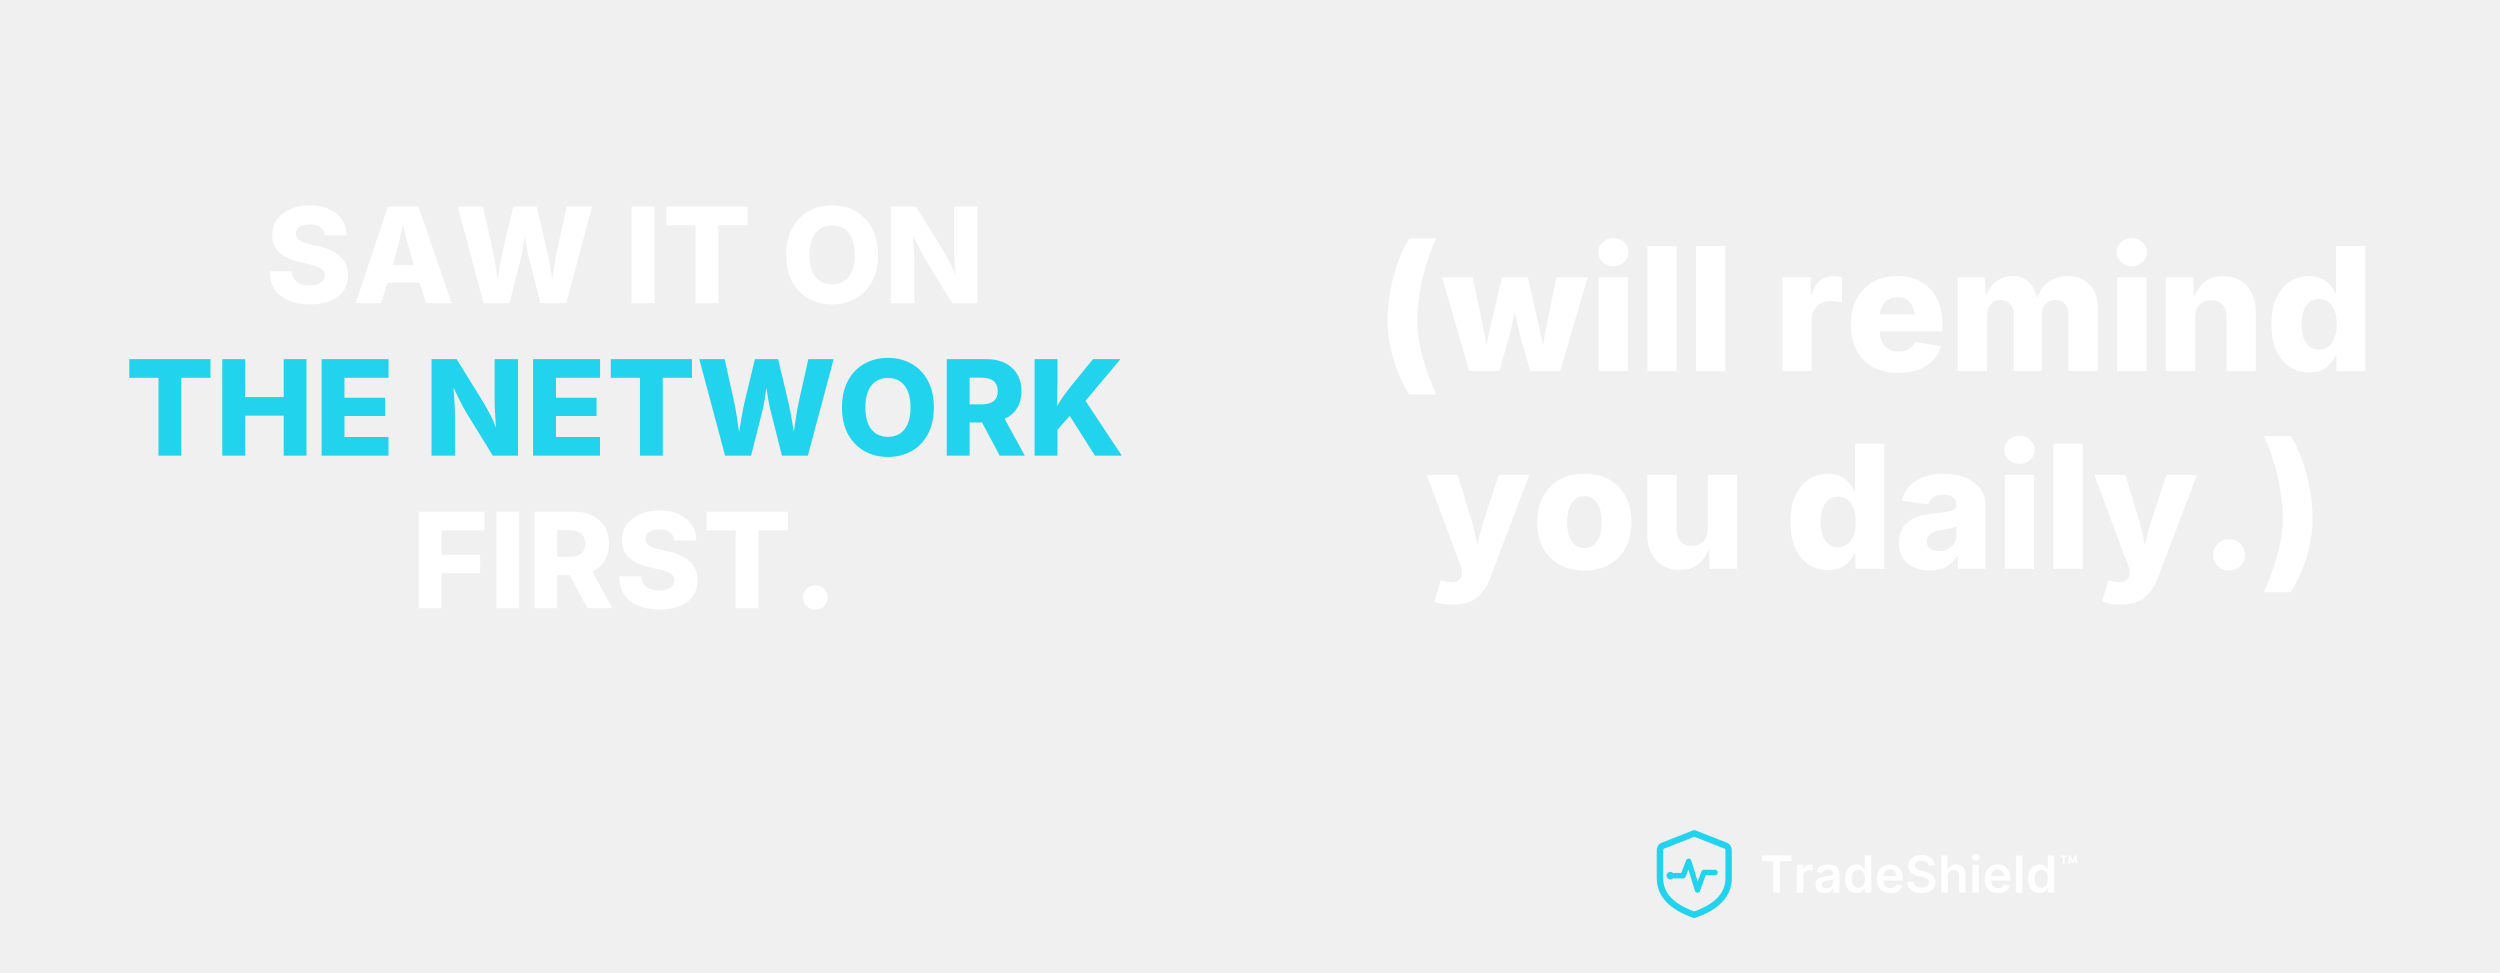
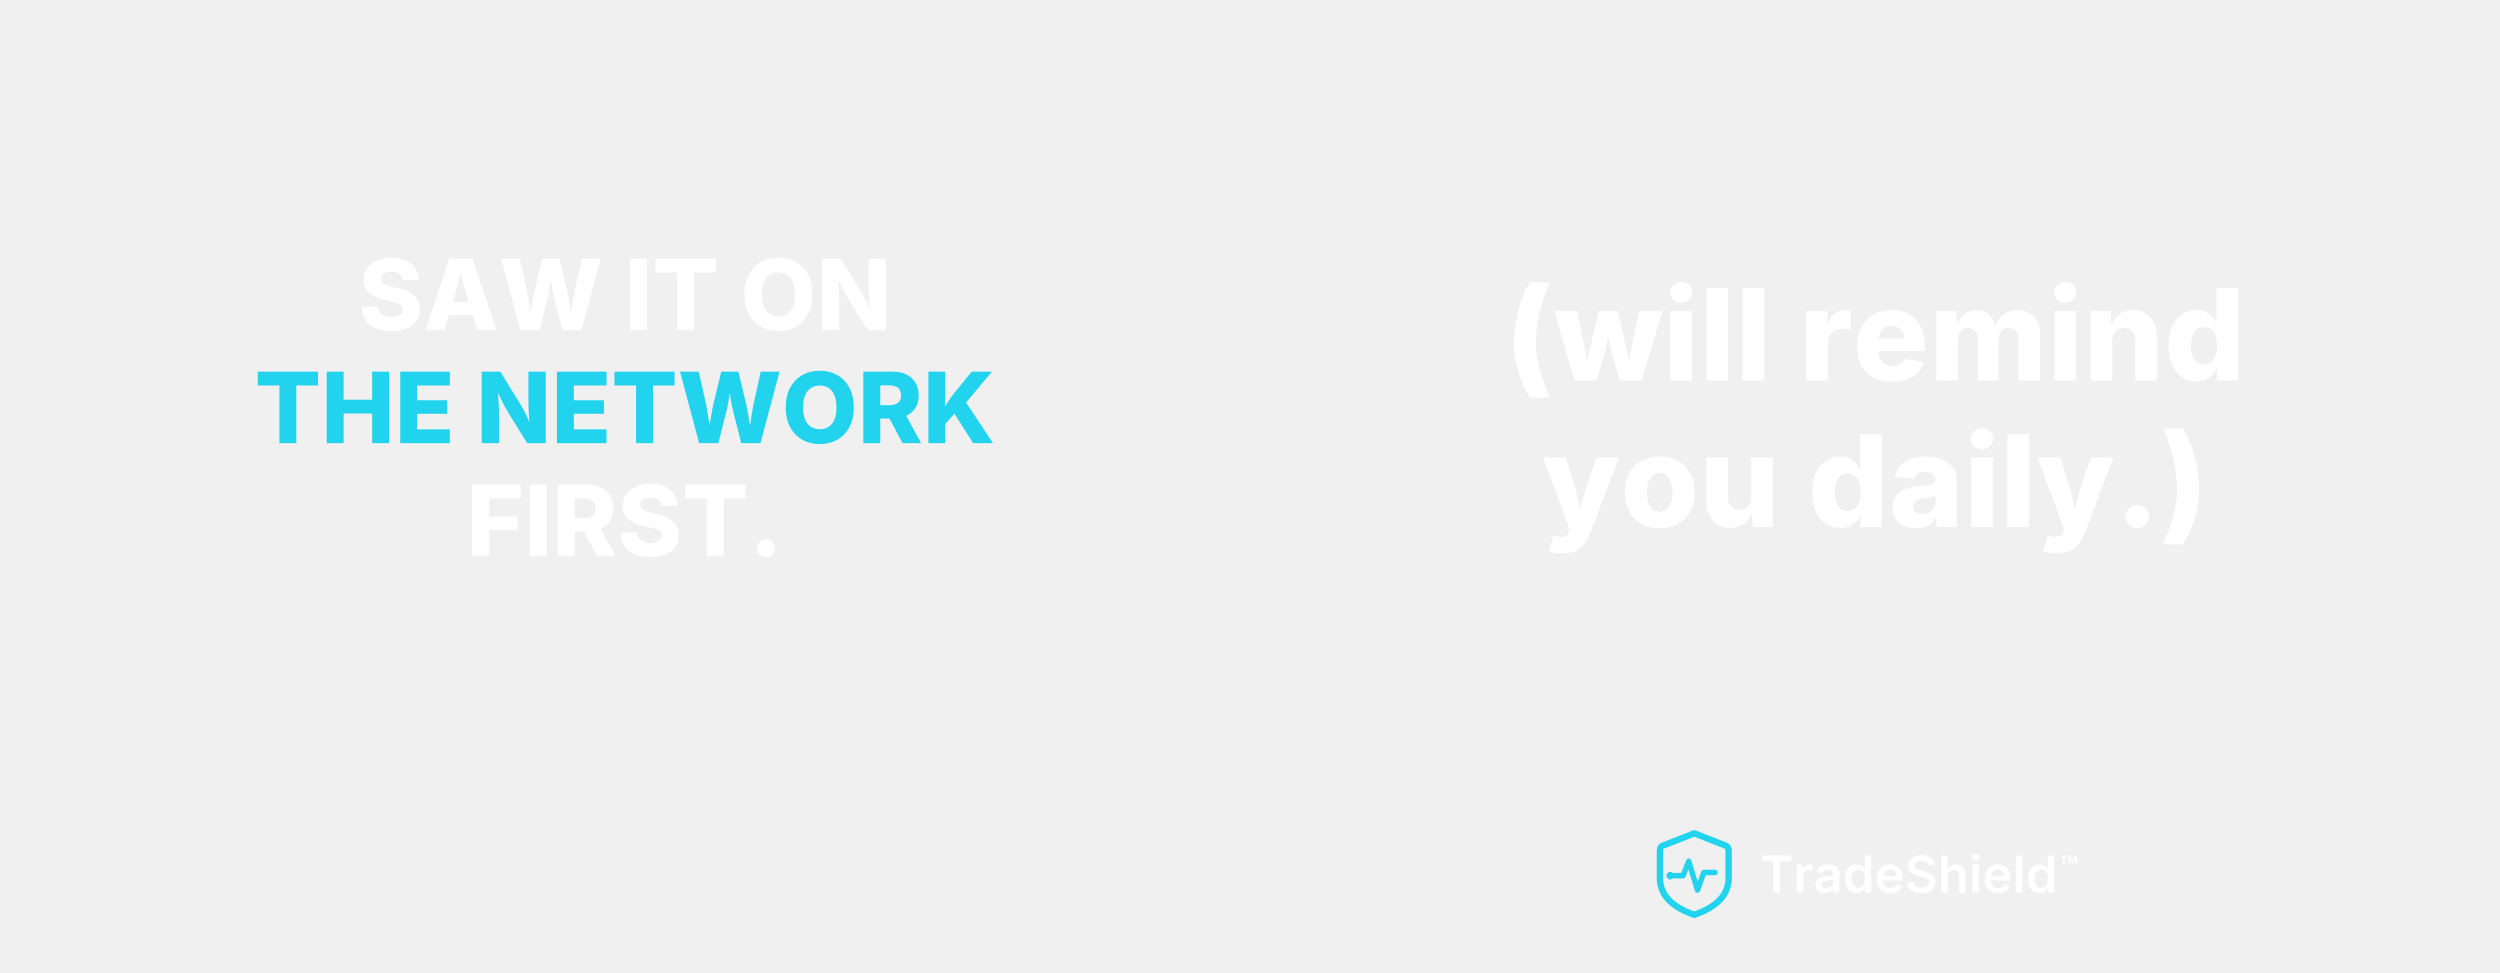
<svg xmlns="http://www.w3.org/2000/svg" width="9in" height="3.5in" viewBox="0 0 2700 1050">
-   <path fill="#FFFFFF" d="M334.588 328.754Q315.0 328.754 303.282 319.869Q291.564 310.985 291.284 292.936H315.0Q315.42 300.561 320.632 304.409Q325.843 308.257 334.308 308.257Q342.003 308.257 346.411 305.143Q350.818 302.03 350.818 297.063Q350.818 292.586 346.656 289.963Q342.493 287.339 333.958 285.38L322.905 282.792Q309.403 279.714 301.708 272.718Q294.013 265.723 294.013 253.97Q294.013 244.316 299.225 237.075Q304.436 229.834 313.601 225.777Q322.765 221.719 334.588 221.719Q346.691 221.719 355.575 225.812Q364.46 229.904 369.357 237.215Q374.254 244.525 374.394 254.18H350.678Q350.188 248.513 346.061 245.365Q341.934 242.217 334.518 242.217Q327.103 242.217 323.325 245.085Q319.547 247.953 319.547 252.291Q319.547 257.118 323.745 259.741Q327.942 262.365 334.938 263.904L343.962 266.002Q359.073 269.36 367.433 276.986Q375.793 284.611 375.793 297.133Q375.793 311.964 364.88 320.359Q353.966 328.754 334.588 328.754Z M384.118 327.355 418.887 223.119H451.976L487.794 327.355H460.091L453.026 305.178H418.327L411.541 327.355ZM424.133 286.29H447.009L445.61 281.813Q442.882 272.858 440.293 263.064Q437.705 253.27 435.187 242.777Q432.808 253.34 430.464 263.134Q428.121 272.928 425.532 281.813Z M522.213 327.355 494.37 223.119H521.724L532.007 269.22Q533.546 276.566 534.841 285.101Q536.135 293.635 537.394 301.96Q538.723 293.635 540.157 285.101Q541.592 276.566 543.34 269.22L554.394 223.119H579.508L590.492 269.22Q592.241 276.496 593.64 284.961Q595.039 293.426 596.438 301.681Q597.627 293.426 598.956 284.961Q600.286 276.496 601.825 269.22L612.108 223.119H639.462L611.619 327.355H583.636L571.463 279.224Q569.994 273.488 568.91 267.122Q567.825 260.756 566.846 254.11Q565.867 260.616 564.887 266.982Q563.908 273.348 562.439 279.224L550.266 327.355Z M706.901 223.119V327.355H682.206V223.119Z M719.633 243.266V223.119H807.359V243.266H775.808V327.355H751.183V243.266Z M898.723 328.754Q884.662 328.754 873.434 322.528Q862.206 316.302 855.63 304.339Q849.054 292.376 849.054 275.307Q849.054 258.097 855.63 246.134Q862.206 234.172 873.434 227.946Q884.662 221.719 898.723 221.719Q912.645 221.719 923.873 227.946Q935.101 234.172 941.677 246.134Q948.253 258.097 948.253 275.307Q948.253 292.446 941.677 304.409Q935.101 316.372 923.873 322.563Q912.645 328.754 898.723 328.754ZM898.723 307.067Q910.056 307.067 916.562 298.917Q923.068 290.767 923.068 275.307Q923.068 259.776 916.562 251.591Q910.056 243.406 898.723 243.406Q887.32 243.406 880.814 251.591Q874.308 259.776 874.308 275.307Q874.308 290.767 880.814 298.917Q887.32 307.067 898.723 307.067Z M962.175 327.355V223.119H989.318L1018.42 270.2Q1021.918 276.006 1025.206 282.302Q1028.494 288.599 1031.782 297.133Q1031.222 289.298 1030.768 281.113Q1030.313 272.928 1030.313 267.471V223.119H1055.637V327.355H1028.424L1001.77 284.191Q998.692 279.154 996.209 274.607Q993.725 270.06 991.312 265.093Q988.898 260.126 985.96 253.9Q986.59 263.134 987.044 271.214Q987.499 279.294 987.499 284.191V327.355Z" />
-   <path fill="#22D3EE" d="M139.617 408.03V387.882H227.344V408.03H195.793V492.118H171.168V408.03Z M240.076 492.118V387.882H264.771V428.807H306.395V387.882H331.02V492.118H306.395V448.955H264.771V492.118Z M347.32 492.118V387.882H419.656V408.03H372.015V429.576H415.878V449.304H372.015V471.97H419.586V492.118Z M466.038 492.118V387.882H493.181L522.283 434.963Q525.781 440.77 529.069 447.066Q532.357 453.362 535.645 461.897Q535.086 454.061 534.631 445.876Q534.176 437.691 534.176 432.235V387.882H559.501V492.118H532.287L505.634 448.955Q502.555 443.918 500.072 439.37Q497.588 434.823 495.175 429.856Q492.761 424.889 489.823 418.663Q490.453 427.897 490.908 435.977Q491.362 444.058 491.362 448.955V492.118Z M575.731 492.118V387.882H648.066V408.03H600.426V429.576H644.289V449.304H600.426V471.97H647.997V492.118Z M659.609 408.03V387.882H747.336V408.03H715.785V492.118H691.16V408.03Z M783.084 492.118 755.241 387.882H782.594L792.878 433.984Q794.417 441.329 795.711 449.864Q797.005 458.399 798.265 466.724Q799.594 458.399 801.028 449.864Q802.462 441.329 804.211 433.984L815.264 387.882H840.379L851.362 433.984Q853.111 441.259 854.51 449.724Q855.909 458.189 857.309 466.444Q858.498 458.189 859.827 449.724Q861.156 441.259 862.695 433.984L872.979 387.882H900.332L872.489 492.118H844.506L832.334 443.988Q830.865 438.251 829.78 431.885Q828.696 425.519 827.717 418.873Q826.737 425.379 825.758 431.745Q824.778 438.111 823.309 443.988L811.137 492.118Z M959.026 493.517Q944.965 493.517 933.737 487.291Q922.509 481.065 915.933 469.102Q909.357 457.14 909.357 440.07Q909.357 422.86 915.933 410.898Q922.509 398.935 933.737 392.709Q944.965 386.483 959.026 386.483Q972.948 386.483 984.176 392.709Q995.404 398.935 1001.98 410.898Q1008.556 422.86 1008.556 440.07Q1008.556 457.209 1001.98 469.172Q995.404 481.135 984.176 487.326Q972.948 493.517 959.026 493.517ZM959.026 471.831Q970.36 471.831 976.866 463.681Q983.372 455.531 983.372 440.07Q983.372 424.539 976.866 416.354Q970.36 408.169 959.026 408.169Q947.623 408.169 941.117 416.354Q934.611 424.539 934.611 440.07Q934.611 455.531 941.117 463.681Q947.623 471.831 959.026 471.831Z M1022.478 492.118V387.882H1065.152Q1082.781 387.882 1092.96 397.221Q1103.138 406.56 1103.138 422.511Q1103.138 433.284 1098.416 440.839Q1093.694 448.395 1085.019 452.312L1106.776 492.118H1079.703L1060.604 456.23H1047.173V492.118ZM1047.173 436.712H1059.975Q1077.534 436.712 1077.534 422.511Q1077.534 407.89 1059.905 407.89H1047.173Z M1117.34 492.118V387.882H1142.035V413.486L1141.615 438.671Q1144.693 433.354 1148.331 428.142Q1151.969 422.93 1157.215 416.354L1180.441 387.882H1210.103L1172.326 432.864L1211.572 492.118H1182.54L1155.326 449.094L1142.035 464.135V492.118Z" />
-   <path fill="#FFFFFF" d="M452.256 656.881V552.645H523.123V572.793H476.951V599.237H518.576V618.965H476.951V656.881Z M560.83 552.645V656.881H536.135V552.645Z M577.06 656.881V552.645H619.734Q637.363 552.645 647.542 561.984Q657.721 571.324 657.721 587.274Q657.721 598.047 652.998 605.603Q648.276 613.158 639.602 617.076L661.358 656.881H634.285L615.187 620.993H601.755V656.881ZM601.755 601.475H614.557Q632.116 601.475 632.116 587.274Q632.116 572.653 614.487 572.653H601.755Z M712.147 658.281Q692.559 658.281 680.841 649.396Q669.124 640.511 668.844 622.462H692.559Q692.979 630.088 698.191 633.935Q703.403 637.783 711.867 637.783Q719.563 637.783 723.97 634.67Q728.377 631.557 728.377 626.59Q728.377 622.113 724.215 619.489Q720.052 616.866 711.518 614.907L700.464 612.319Q686.963 609.241 679.267 602.245Q671.572 595.249 671.572 583.496Q671.572 573.842 676.784 566.602Q681.996 559.361 691.16 555.304Q700.325 551.246 712.147 551.246Q724.25 551.246 733.134 555.339Q742.019 559.431 746.916 566.742Q751.813 574.052 751.953 583.706H728.237Q727.748 578.04 723.62 574.892Q719.493 571.743 712.077 571.743Q704.662 571.743 700.884 574.612Q697.106 577.48 697.106 581.817Q697.106 586.644 701.304 589.268Q705.501 591.891 712.497 593.43L721.522 595.529Q736.632 598.887 744.992 606.512Q753.352 614.138 753.352 626.66Q753.352 641.491 742.439 649.886Q731.525 658.281 712.147 658.281Z M763.006 572.793V552.645H850.733V572.793H819.182V656.881H794.557V572.793Z M880.604 658.351Q875.008 658.351 871.195 654.608Q867.382 650.865 867.382 645.339Q867.382 639.742 871.195 635.999Q875.008 632.257 880.604 632.257Q886.201 632.257 890.014 635.999Q893.826 639.742 893.826 645.339Q893.826 650.865 890.014 654.608Q886.201 658.351 880.604 658.351Z" />
-   <path fill="#FFFFFF" d="M1498.597 345.761Q1498.597 330.713 1501.544 314.396Q1504.49 298.079 1509.793 283.212Q1515.096 268.346 1521.985 257.468H1550.993Q1544.647 271.428 1540.115 286.612Q1535.583 301.796 1533.18 316.889Q1530.778 331.982 1530.778 345.761Q1530.778 357.636 1532.818 369.511Q1534.857 381.386 1539.254 395.074Q1543.65 408.762 1550.993 426.076H1521.985Q1510.473 407.221 1504.535 386.78Q1498.597 366.338 1498.597 345.761Z M1586.89 400.785 1557.338 299.439H1590.426L1597.859 334.157Q1599.581 342.769 1601.575 352.378Q1603.57 361.987 1605.473 372.956Q1607.468 362.078 1609.734 352.423Q1612 342.769 1613.994 334.157L1622.062 299.439H1650.164L1657.96 334.157Q1659.863 342.86 1662.129 352.469Q1664.396 362.078 1666.481 373.137Q1668.203 362.168 1670.107 352.514Q1672.01 342.86 1673.823 334.157L1681.166 299.439H1714.797L1684.973 400.785H1652.702L1642.187 364.434Q1640.645 358.905 1639.059 351.336Q1637.473 343.766 1635.932 336.424Q1634.391 343.766 1632.85 351.336Q1631.309 358.905 1629.677 364.434L1619.161 400.785Z M1726.581 400.785V299.439H1758.218V400.785ZM1742.354 287.564Q1735.646 287.564 1730.842 283.122Q1726.037 278.68 1726.037 272.334Q1726.037 265.989 1730.842 261.547Q1735.646 257.105 1742.354 257.105Q1749.153 257.105 1753.958 261.547Q1758.762 265.989 1758.762 272.334Q1758.762 278.68 1753.958 283.122Q1749.153 287.564 1742.354 287.564Z M1810.795 265.717V400.785H1779.158V265.717Z M1863.372 265.717V400.785H1831.735V265.717Z M1924.923 400.785V299.439H1955.653V317.931H1956.741Q1959.46 307.96 1965.76 303.065Q1972.061 298.17 1980.4 298.17Q1985.024 298.17 1989.375 299.257V326.815Q1987.108 325.999 1983.437 325.591Q1979.766 325.183 1976.865 325.183Q1968.072 325.183 1962.316 330.803Q1956.56 336.424 1956.56 345.489V400.785Z M2050.11 402.689Q2026.269 402.689 2012.626 388.774Q1998.984 374.859 1998.984 350.474Q1998.984 334.883 2005.102 323.098Q2011.221 311.314 2022.462 304.742Q2033.702 298.17 2048.932 298.17Q2063.164 298.17 2074.177 304.107Q2085.191 310.045 2091.492 321.602Q2097.792 333.16 2097.792 349.84V357.817H2030.076Q2030.53 368.786 2036.105 374.27Q2041.68 379.754 2050.654 379.754Q2056.999 379.754 2061.622 377.08Q2066.246 374.406 2068.149 369.33L2096.341 373.953Q2092.534 387.097 2080.523 394.893Q2068.512 402.689 2050.11 402.689ZM2030.258 339.415H2067.787Q2066.88 330.803 2062.166 325.954Q2057.453 321.104 2049.203 321.104Q2040.864 321.104 2036.014 326.044Q2031.164 330.985 2030.258 339.415Z M2114.381 400.785V299.439H2143.479L2144.929 319.563Q2149.099 308.141 2157.031 303.11Q2164.963 298.079 2174.119 298.079Q2183.728 298.079 2190.118 303.609Q2196.509 309.138 2200.226 321.557Q2204.849 309.048 2213.869 303.563Q2222.888 298.079 2233.132 298.079Q2247.364 298.079 2256.474 307.235Q2265.584 316.39 2265.584 332.435V400.785H2233.947V339.596Q2233.947 331.891 2229.959 327.903Q2225.97 323.914 2219.715 323.914Q2213.007 323.914 2209.109 328.311Q2205.212 332.707 2205.212 339.959V400.785H2174.844V339.143Q2174.844 332.163 2170.901 328.039Q2166.957 323.914 2160.703 323.914Q2154.266 323.914 2150.142 328.265Q2146.017 332.616 2146.017 340.594V400.785Z M2286.524 400.785V299.439H2318.161V400.785ZM2302.297 287.564Q2295.589 287.564 2290.785 283.122Q2285.98 278.68 2285.98 272.334Q2285.98 265.989 2290.785 261.547Q2295.589 257.105 2302.297 257.105Q2309.096 257.105 2313.9 261.547Q2318.705 265.989 2318.705 272.334Q2318.705 278.68 2313.9 283.122Q2309.096 287.564 2302.297 287.564Z M2370.738 342.95V400.785H2339.101V299.439H2368.834L2369.378 321.285Q2373.367 310.77 2381.072 304.47Q2388.777 298.17 2401.105 298.17Q2416.969 298.17 2426.578 308.594Q2436.187 319.019 2436.187 336.242V400.785H2404.55V342.407Q2404.55 333.886 2400.199 329.036Q2395.848 324.186 2388.052 324.186Q2380.347 324.186 2375.542 329.126Q2370.738 334.067 2370.738 342.95Z M2493.749 402.235Q2482.509 402.235 2473.263 396.388Q2464.016 390.542 2458.577 378.984Q2453.138 367.426 2453.138 350.202Q2453.138 332.435 2458.804 320.923Q2464.47 309.41 2473.67 303.79Q2482.871 298.17 2493.477 298.17Q2501.545 298.17 2507.256 300.934Q2512.967 303.699 2516.638 308.005Q2520.31 312.311 2522.213 316.843H2522.939V265.717H2554.485V400.785H2523.301V384.377H2522.213Q2519.222 391.267 2512.287 396.751Q2505.353 402.235 2493.749 402.235ZM2504.537 377.579Q2513.511 377.579 2518.587 370.1Q2523.664 362.621 2523.664 350.202Q2523.664 337.602 2518.633 330.26Q2513.602 322.917 2504.537 322.917Q2495.381 322.917 2490.531 330.396Q2485.682 337.874 2485.682 350.202Q2485.682 362.531 2490.531 370.055Q2495.381 377.579 2504.537 377.579Z" />
-   <path fill="#FFFFFF" d="M1549.044 649.818 1556.115 626.702 1560.103 627.79Q1568.624 630.056 1573.882 627.518Q1579.14 624.98 1578.777 618.725L1578.686 614.464L1540.886 512.937H1574.245L1589.383 562.522Q1591.377 569.049 1592.737 575.576Q1594.097 582.102 1595.366 588.901Q1596.907 582.012 1598.629 575.485Q1600.352 568.958 1602.437 562.522L1618.663 512.937H1651.659L1609.145 624.98Q1604.522 637.308 1595.366 645.104Q1586.21 652.9 1569.168 652.9Q1556.931 652.9 1549.044 649.818Z M1711.126 616.187Q1695.262 616.187 1683.84 609.615Q1672.418 603.042 1666.299 591.303Q1660.18 579.564 1660.18 563.972Q1660.18 548.381 1666.299 536.596Q1672.418 524.812 1683.84 518.24Q1695.262 511.668 1711.126 511.668Q1726.989 511.668 1738.366 518.24Q1749.742 524.812 1755.861 536.596Q1761.98 548.381 1761.98 563.972Q1761.98 579.564 1755.861 591.303Q1749.742 603.042 1738.366 609.615Q1726.989 616.187 1711.126 616.187ZM1711.126 591.983Q1720.191 591.983 1724.995 584.233Q1729.799 576.482 1729.799 563.791Q1729.799 551.1 1724.995 543.486Q1720.191 535.871 1711.126 535.871Q1702.061 535.871 1697.256 543.486Q1692.452 551.1 1692.452 563.791Q1692.452 576.482 1697.256 584.233Q1702.061 591.983 1711.126 591.983Z M1814.194 615.552Q1798.24 615.552 1788.631 605.127Q1779.022 594.703 1779.022 577.479V512.937H1810.659V571.315Q1810.659 579.836 1815.055 584.686Q1819.452 589.536 1827.157 589.536Q1834.953 589.536 1839.712 584.595Q1844.471 579.655 1844.471 570.771V512.937H1876.108V614.283H1846.375L1845.922 592.346Q1841.842 602.952 1834.137 609.252Q1826.432 615.552 1814.194 615.552Z M1974.282 615.733Q1963.041 615.733 1953.795 609.887Q1944.548 604.04 1939.109 592.482Q1933.67 580.924 1933.67 563.701Q1933.67 545.933 1939.336 534.421Q1945.002 522.908 1954.203 517.288Q1963.404 511.668 1974.01 511.668Q1982.077 511.668 1987.788 514.432Q1993.499 517.197 1997.171 521.503Q2000.842 525.809 2002.746 530.341H2003.471V479.215H2035.017V614.283H2003.833V597.875H2002.746Q1999.754 604.765 1992.819 610.249Q1985.885 615.733 1974.282 615.733ZM1985.069 591.077Q1994.043 591.077 1999.12 583.598Q2004.196 576.12 2004.196 563.701Q2004.196 551.1 1999.165 543.758Q1994.134 536.415 1985.069 536.415Q1975.913 536.415 1971.063 543.894Q1966.214 551.372 1966.214 563.701Q1966.214 576.029 1971.063 583.553Q1975.913 591.077 1985.069 591.077Z M2084.33 616.096Q2069.736 616.096 2060.353 608.663Q2050.971 601.229 2050.971 586.182Q2050.971 574.941 2056.138 568.324Q2061.305 561.706 2069.872 558.533Q2078.438 555.361 2088.681 554.454Q2101.554 553.366 2107.129 551.78Q2112.704 550.194 2112.704 545.48V545.117Q2112.704 539.86 2109.032 537.004Q2105.361 534.149 2098.925 534.149Q2092.307 534.149 2088.047 536.959Q2083.786 539.769 2082.517 544.573L2053.872 540.857Q2056.863 527.894 2068.512 519.781Q2080.16 511.668 2099.197 511.668Q2111.797 511.668 2121.995 515.566Q2132.193 519.463 2138.221 527.033Q2144.25 534.602 2144.25 545.48V614.283H2114.517V600.051H2113.701Q2105.27 616.096 2084.33 616.096ZM2093.939 595.156Q2101.916 595.156 2107.446 590.442Q2112.975 585.728 2112.975 578.204V568.505Q2110.256 569.955 2105.089 570.952Q2099.922 571.95 2095.48 572.675Q2080.886 574.85 2080.886 584.731Q2080.886 589.808 2084.557 592.482Q2088.228 595.156 2093.939 595.156Z M2165.19 614.283V512.937H2196.826V614.283ZM2180.963 501.062Q2174.255 501.062 2169.45 496.62Q2164.646 492.178 2164.646 485.832Q2164.646 479.487 2169.45 475.045Q2174.255 470.603 2180.963 470.603Q2187.761 470.603 2192.566 475.045Q2197.37 479.487 2197.37 485.832Q2197.37 492.178 2192.566 496.62Q2187.761 501.062 2180.963 501.062Z M2249.403 479.215V614.283H2217.766V479.215Z M2270.071 649.818 2277.142 626.702 2281.131 627.79Q2289.652 630.056 2294.909 627.518Q2300.167 624.98 2299.804 618.725L2299.714 614.464L2261.913 512.937H2295.272L2310.41 562.522Q2312.405 569.049 2313.764 575.576Q2315.124 582.102 2316.393 588.901Q2317.934 582.012 2319.657 575.485Q2321.379 568.958 2323.464 562.522L2339.69 512.937H2372.687L2330.172 624.98Q2325.549 637.308 2316.393 645.104Q2307.238 652.9 2290.196 652.9Q2277.958 652.9 2270.071 649.818Z M2407.406 616.187Q2400.154 616.187 2395.213 611.337Q2390.273 606.487 2390.273 599.326Q2390.273 592.074 2395.213 587.224Q2400.154 582.374 2407.406 582.374Q2414.658 582.374 2419.598 587.224Q2424.538 592.074 2424.538 599.326Q2424.538 606.487 2419.598 611.337Q2414.658 616.187 2407.406 616.187Z M2445.116 639.574Q2452.458 622.17 2456.9 608.436Q2461.342 594.703 2463.336 582.873Q2465.331 571.043 2465.331 559.259Q2465.331 545.48 2462.928 530.387Q2460.526 515.294 2455.994 500.11Q2451.461 484.926 2445.116 470.966H2474.124Q2481.013 481.844 2486.271 496.71Q2491.528 511.577 2494.52 527.894Q2497.511 544.211 2497.511 559.259Q2497.511 579.927 2491.574 600.368Q2485.636 620.81 2474.124 639.574Z" />
+   <path fill="#FFFFFF" d="M422.843 357.596Q408.333 357.596 399.653 351.014Q390.974 344.433 390.766 331.064H408.333Q408.644 336.712 412.505 339.562Q416.365 342.412 422.636 342.412Q428.336 342.412 431.601 340.106Q434.865 337.8 434.865 334.121Q434.865 330.805 431.782 328.861Q428.699 326.918 422.377 325.467L414.189 323.55Q404.188 321.27 398.487 316.088Q392.787 310.906 392.787 302.2Q392.787 295.049 396.648 289.685Q400.508 284.322 407.297 281.316Q414.085 278.311 422.843 278.311Q431.808 278.311 438.389 281.342Q444.97 284.374 448.598 289.789Q452.225 295.204 452.329 302.355H434.762Q434.399 298.158 431.341 295.826Q428.284 293.494 422.791 293.494Q417.298 293.494 414.5 295.619Q411.702 297.743 411.702 300.956Q411.702 304.532 414.811 306.475Q417.92 308.418 423.102 309.558L429.787 311.113Q440.98 313.6 447.173 319.249Q453.365 324.897 453.365 334.173Q453.365 345.159 445.281 351.377Q437.197 357.596 422.843 357.596Z M459.532 356.559 485.286 279.347H509.797L536.329 356.559H515.808L510.575 340.132H484.872L479.845 356.559ZM489.173 326.141H506.118L505.082 322.824Q503.061 316.191 501.143 308.936Q499.226 301.682 497.36 293.909Q495.599 301.733 493.863 308.988Q492.127 316.243 490.209 322.824Z M561.825 356.559 541.2 279.347H561.462L569.08 313.497Q570.22 318.938 571.178 325.26Q572.137 331.582 573.07 337.748Q574.054 331.582 575.117 325.26Q576.179 318.938 577.474 313.497L585.662 279.347H604.265L612.401 313.497Q613.697 318.886 614.733 325.156Q615.77 331.426 616.806 337.541Q617.687 331.426 618.671 325.156Q619.656 318.886 620.796 313.497L628.414 279.347H648.675L628.051 356.559H607.323L598.306 320.907Q597.218 316.658 596.415 311.942Q595.611 307.226 594.886 302.303Q594.161 307.123 593.435 311.838Q592.71 316.554 591.621 320.907L582.605 356.559Z M698.63 279.347V356.559H680.337V279.347Z M708.061 294.271V279.347H773.044V294.271H749.673V356.559H731.432V294.271Z M840.721 357.596Q830.305 357.596 821.988 352.984Q813.671 348.372 808.8 339.51Q803.929 330.649 803.929 318.005Q803.929 305.257 808.8 296.396Q813.671 287.535 821.988 282.923Q830.305 278.311 840.721 278.311Q851.033 278.311 859.35 282.923Q867.667 287.535 872.539 296.396Q877.41 305.257 877.41 318.005Q877.41 330.701 872.539 339.562Q867.667 348.423 859.35 353.009Q851.033 357.596 840.721 357.596ZM840.721 341.531Q849.116 341.531 853.935 335.494Q858.754 329.457 858.754 318.005Q858.754 306.501 853.935 300.438Q849.116 294.375 840.721 294.375Q832.274 294.375 827.455 300.438Q822.636 306.501 822.636 318.005Q822.636 329.457 827.455 335.494Q832.274 341.531 840.721 341.531Z M887.722 356.559V279.347H907.828L929.385 314.222Q931.976 318.523 934.412 323.187Q936.847 327.851 939.283 334.173Q938.868 328.369 938.532 322.306Q938.195 316.243 938.195 312.201V279.347H956.954V356.559H936.796L917.052 324.586Q914.772 320.855 912.932 317.487Q911.093 314.118 909.305 310.439Q907.517 306.76 905.341 302.148Q905.807 308.988 906.144 314.973Q906.481 320.959 906.481 324.586V356.559Z" />
+   <path fill="#22D3EE" d="M278.42 416.318V401.394H343.403V416.318H320.032V478.606H301.791V416.318Z M352.834 478.606V401.394H371.126V431.709H401.959V401.394H420.2V478.606H401.959V446.633H371.126V478.606Z M432.274 478.606V401.394H485.856V416.318H450.567V432.279H483.058V446.892H450.567V463.682H485.805V478.606Z M520.213 478.606V401.394H540.319L561.877 436.269Q564.468 440.57 566.903 445.234Q569.339 449.898 571.774 456.22Q571.36 450.416 571.023 444.353Q570.686 438.29 570.686 434.248V401.394H589.445V478.606H569.287L549.543 446.633Q547.263 442.902 545.424 439.534Q543.584 436.165 541.796 432.486Q540.008 428.807 537.832 424.195Q538.298 431.035 538.635 437.02Q538.972 443.006 538.972 446.633V478.606Z M601.467 478.606V401.394H655.049V416.318H619.76V432.279H652.251V446.892H619.76V463.682H654.997V478.606Z M663.6 416.318V401.394H728.582V416.318H705.211V478.606H686.97V416.318Z M755.062 478.606 734.438 401.394H754.699L762.317 435.543Q763.457 440.985 764.416 447.307Q765.374 453.629 766.307 459.795Q767.292 453.629 768.354 447.307Q769.416 440.985 770.712 435.543L778.899 401.394H797.503L805.639 435.543Q806.934 440.933 807.971 447.203Q809.007 453.473 810.043 459.588Q810.924 453.473 811.909 447.203Q812.894 440.933 814.034 435.543L821.651 401.394H841.913L821.288 478.606H800.56L791.544 442.954Q790.455 438.704 789.652 433.989Q788.849 429.273 788.123 424.35Q787.398 429.17 786.672 433.885Q785.947 438.601 784.859 442.954L775.842 478.606Z M885.39 479.642Q874.974 479.642 866.657 475.03Q858.34 470.418 853.469 461.557Q848.598 452.696 848.598 440.052Q848.598 427.304 853.469 418.443Q858.34 409.582 866.657 404.97Q874.974 400.358 885.39 400.358Q895.702 400.358 904.019 404.97Q912.336 409.582 917.208 418.443Q922.079 427.304 922.079 440.052Q922.079 452.748 917.208 461.609Q912.336 470.47 904.019 475.056Q895.702 479.642 885.39 479.642ZM885.39 463.578Q893.785 463.578 898.604 457.541Q903.423 451.504 903.423 440.052Q903.423 428.548 898.604 422.485Q893.785 416.422 885.39 416.422Q876.943 416.422 872.124 422.485Q867.305 428.548 867.305 440.052Q867.305 451.504 872.124 457.541Q876.943 463.578 885.39 463.578Z M932.391 478.606V401.394H964.001Q977.06 401.394 984.6 408.312Q992.14 415.23 992.14 427.045Q992.14 435.025 988.642 440.622Q985.144 446.218 978.718 449.12L994.834 478.606H974.78L960.633 452.022H950.683V478.606ZM950.683 437.564H960.166Q973.173 437.564 973.173 427.045Q973.173 416.215 960.115 416.215H950.683Z M1002.659 478.606V401.394H1020.952V420.36L1020.641 439.015Q1022.921 435.077 1025.615 431.216Q1028.31 427.356 1032.197 422.485L1049.401 401.394H1071.373L1043.39 434.714L1072.461 478.606H1050.955L1030.797 446.737L1020.952 457.878V478.606Z" />
+   <path fill="#FFFFFF" d="M510.005 600.653V523.441H562.498V538.365H528.297V557.953H559.13V572.566H528.297V600.653Z M590.429 523.441V600.653H572.137V523.441Z M602.452 600.653V523.441H634.062Q647.121 523.441 654.661 530.359Q662.2 537.277 662.2 549.092Q662.2 557.072 658.703 562.669Q655.205 568.265 648.779 571.167L664.895 600.653H644.841L630.694 574.069H620.744V600.653ZM620.744 559.611H630.227Q643.234 559.611 643.234 549.092Q643.234 538.261 630.176 538.261H620.744Z M702.517 601.689Q688.007 601.689 679.327 595.108Q670.647 588.527 670.44 575.157H688.007Q688.318 580.806 692.178 583.656Q696.039 586.506 702.309 586.506Q708.009 586.506 711.274 584.2Q714.539 581.894 714.539 578.215Q714.539 574.898 711.455 572.955Q708.372 571.012 702.05 569.561L693.863 567.643Q683.861 565.363 678.161 560.181Q672.461 554.999 672.461 546.294Q672.461 539.142 676.321 533.779Q680.182 528.416 686.97 525.41Q693.759 522.404 702.517 522.404Q711.481 522.404 718.063 525.436Q724.644 528.467 728.271 533.883Q731.899 539.298 732.002 546.449H714.435Q714.072 542.252 711.015 539.92Q707.958 537.588 702.465 537.588Q696.972 537.588 694.173 539.712Q691.375 541.837 691.375 545.05Q691.375 548.625 694.484 550.569Q697.594 552.512 702.776 553.652L709.46 555.207Q720.654 557.694 726.846 563.342Q733.039 568.991 733.039 578.267Q733.039 589.252 724.955 595.471Q716.871 601.689 702.517 601.689Z M740.19 538.365V523.441H805.172V538.365H781.801V600.653H763.561V538.365Z M827.3 601.741Q823.154 601.741 820.33 598.969Q817.506 596.196 817.506 592.103Q817.506 587.957 820.33 585.185Q823.154 582.412 827.3 582.412Q831.445 582.412 834.269 585.185Q837.094 587.957 837.094 592.103Q837.094 596.196 834.269 598.969Q831.445 601.741 827.3 601.741Z" />
+   <path fill="#FFFFFF" d="M1635.072 370.193Q1635.072 359.046 1637.254 346.96Q1639.437 334.873 1643.365 323.861Q1647.293 312.849 1652.396 304.791H1673.884Q1669.183 315.132 1665.826 326.379Q1662.469 337.626 1660.689 348.806Q1658.91 359.987 1658.91 370.193Q1658.91 378.989 1660.421 387.786Q1661.931 396.582 1665.188 406.722Q1668.445 416.861 1673.884 429.686H1652.396Q1643.869 415.719 1639.47 400.577Q1635.072 385.436 1635.072 370.193Z M1700.474 410.952 1678.584 335.88H1703.093L1708.599 361.598Q1709.875 367.977 1711.352 375.095Q1712.829 382.213 1714.24 390.337Q1715.717 382.28 1717.396 375.128Q1719.074 367.977 1720.551 361.598L1726.528 335.88H1747.343L1753.118 361.598Q1754.528 368.044 1756.207 375.162Q1757.886 382.28 1759.43 390.472Q1760.706 382.347 1762.116 375.196Q1763.526 368.044 1764.869 361.598L1770.308 335.88H1795.22L1773.128 410.952H1749.224L1741.434 384.026Q1740.293 379.929 1739.118 374.323Q1737.943 368.716 1736.801 363.277Q1735.66 368.716 1734.518 374.323Q1733.377 379.929 1732.168 384.026L1724.379 410.952Z M1803.949 410.952V335.88H1827.384V410.952ZM1815.633 327.084Q1810.664 327.084 1807.105 323.794Q1803.546 320.504 1803.546 315.803Q1803.546 311.103 1807.105 307.813Q1810.664 304.522 1815.633 304.522Q1820.669 304.522 1824.228 307.813Q1827.787 311.103 1827.787 315.803Q1827.787 320.504 1824.228 323.794Q1820.669 327.084 1815.633 327.084Z M1866.33 310.901V410.952H1842.895V310.901Z M1905.275 310.901V410.952H1881.841V310.901Z M1950.869 410.952V335.88H1973.632V349.579H1974.438Q1976.452 342.192 1981.119 338.566Q1985.786 334.94 1991.963 334.94Q1995.388 334.94 1998.611 335.746V356.159Q1996.932 355.555 1994.213 355.253Q1991.493 354.95 1989.344 354.95Q1982.831 354.95 1978.567 359.114Q1974.303 363.277 1974.303 369.992V410.952Z M2043.6 412.362Q2025.94 412.362 2015.834 402.055Q2005.729 391.748 2005.729 373.685Q2005.729 362.135 2010.261 353.406Q2014.794 344.677 2023.12 339.809Q2031.446 334.94 2042.727 334.94Q2053.269 334.94 2061.428 339.339Q2069.586 343.737 2074.253 352.298Q2078.92 360.859 2078.92 373.215V379.124H2028.76Q2029.096 387.249 2033.226 391.311Q2037.355 395.374 2044.003 395.374Q2048.703 395.374 2052.128 393.393Q2055.552 391.412 2056.962 387.652L2077.845 391.076Q2075.025 400.812 2066.128 406.587Q2057.231 412.362 2043.6 412.362ZM2028.895 365.493H2056.694Q2056.022 359.114 2052.531 355.521Q2049.039 351.929 2042.928 351.929Q2036.751 351.929 2033.158 355.588Q2029.566 359.248 2028.895 365.493Z M2091.208 410.952V335.88H2112.762L2113.837 350.787Q2116.925 342.327 2122.801 338.6Q2128.676 334.873 2135.458 334.873Q2142.576 334.873 2147.31 338.969Q2152.044 343.065 2154.797 352.265Q2158.221 342.998 2164.903 338.936Q2171.584 334.873 2179.172 334.873Q2189.714 334.873 2196.462 341.655Q2203.211 348.437 2203.211 360.322V410.952H2179.776V365.627Q2179.776 359.919 2176.821 356.965Q2173.867 354.01 2169.234 354.01Q2164.265 354.01 2161.377 357.267Q2158.49 360.524 2158.49 365.896V410.952H2135.995V365.291Q2135.995 360.121 2133.075 357.066Q2130.154 354.01 2125.52 354.01Q2120.753 354.01 2117.698 357.234Q2114.642 360.457 2114.642 366.366V410.952Z M2218.722 410.952V335.88H2242.156V410.952ZM2230.405 327.084Q2225.436 327.084 2221.878 323.794Q2218.319 320.504 2218.319 315.803Q2218.319 311.103 2221.878 307.813Q2225.436 304.522 2230.405 304.522Q2235.441 304.522 2239 307.813Q2242.559 311.103 2242.559 315.803Q2242.559 320.504 2239 323.794Q2235.441 327.084 2230.405 327.084Z M2281.102 368.111V410.952H2257.667V335.88H2279.692L2280.095 352.063Q2283.049 344.274 2288.757 339.607Q2294.464 334.94 2303.597 334.94Q2315.347 334.94 2322.465 342.662Q2329.583 350.384 2329.583 363.143V410.952H2306.148V367.709Q2306.148 361.397 2302.925 357.804Q2299.702 354.212 2293.927 354.212Q2288.22 354.212 2284.661 357.871Q2281.102 361.531 2281.102 368.111Z M2372.222 412.026Q2363.895 412.026 2357.046 407.695Q2350.197 403.364 2346.168 394.803Q2342.139 386.241 2342.139 373.483Q2342.139 360.322 2346.336 351.795Q2350.533 343.267 2357.348 339.104Q2364.164 334.94 2372.02 334.94Q2377.996 334.94 2382.227 336.988Q2386.457 339.036 2389.177 342.226Q2391.896 345.415 2393.306 348.773H2393.843V310.901H2417.211V410.952H2394.112V398.798H2393.306Q2391.09 403.901 2385.954 407.964Q2380.817 412.026 2372.222 412.026ZM2380.212 393.762Q2386.86 393.762 2390.62 388.222Q2394.381 382.683 2394.381 373.483Q2394.381 364.15 2390.654 358.711Q2386.927 353.272 2380.212 353.272Q2373.43 353.272 2369.838 358.811Q2366.246 364.351 2366.246 373.483Q2366.246 382.615 2369.838 388.189Q2373.43 393.762 2380.212 393.762Z" />
+   <path fill="#FFFFFF" d="M1672.44 595.421 1677.678 578.298 1680.632 579.104Q1686.944 580.782 1690.839 578.902Q1694.733 577.022 1694.464 572.389L1694.397 569.233L1666.397 494.027H1691.107L1702.321 530.757Q1703.798 535.592 1704.805 540.426Q1705.812 545.261 1706.753 550.297Q1707.894 545.194 1709.17 540.359Q1710.446 535.525 1711.99 530.757L1724.01 494.027H1748.451L1716.959 577.022Q1713.534 586.154 1706.753 591.929Q1699.971 597.704 1687.347 597.704Q1678.282 597.704 1672.44 595.421Z M1792.5 570.509Q1780.75 570.509 1772.289 565.64Q1763.828 560.772 1759.296 552.077Q1754.763 543.381 1754.763 531.831Q1754.763 520.282 1759.296 511.553Q1763.828 502.824 1772.289 497.955Q1780.75 493.087 1792.5 493.087Q1804.251 493.087 1812.678 497.955Q1821.105 502.824 1825.638 511.553Q1830.17 520.282 1830.17 531.831Q1830.17 543.381 1825.638 552.077Q1821.105 560.772 1812.678 565.64Q1804.251 570.509 1792.5 570.509ZM1792.5 552.58Q1799.215 552.58 1802.774 546.839Q1806.333 541.098 1806.333 531.697Q1806.333 522.296 1802.774 516.656Q1799.215 511.016 1792.5 511.016Q1785.786 511.016 1782.227 516.656Q1778.668 522.296 1778.668 531.697Q1778.668 541.098 1782.227 546.839Q1785.786 552.58 1792.5 552.58Z M1868.848 570.039Q1857.03 570.039 1849.912 562.317Q1842.794 554.595 1842.794 541.836V494.027H1866.229V537.27Q1866.229 543.582 1869.485 547.175Q1872.742 550.767 1878.45 550.767Q1884.224 550.767 1887.75 547.108Q1891.275 543.448 1891.275 536.868V494.027H1914.71V569.099H1892.685L1892.349 552.849Q1889.328 560.705 1883.62 565.372Q1877.913 570.039 1868.848 570.039Z M1987.431 570.173Q1979.104 570.173 1972.255 565.842Q1965.406 561.511 1961.377 552.949Q1957.348 544.388 1957.348 531.63Q1957.348 518.469 1961.545 509.941Q1965.742 501.413 1972.557 497.25Q1979.373 493.087 1987.229 493.087Q1993.205 493.087 1997.436 495.135Q2001.666 497.183 2004.386 500.373Q2007.105 503.562 2008.515 506.92H2009.052V469.048H2032.42V569.099H2009.321V556.945H2008.515Q2006.299 562.048 2001.162 566.11Q1996.026 570.173 1987.431 570.173ZM1995.421 551.909Q2002.069 551.909 2005.829 546.369Q2009.59 540.829 2009.59 531.63Q2009.59 522.296 2005.863 516.857Q2002.136 511.418 1995.421 511.418Q1988.639 511.418 1985.047 516.958Q1981.455 522.498 1981.455 531.63Q1981.455 540.762 1985.047 546.335Q1988.639 551.909 1995.421 551.909Z M2068.948 570.441Q2058.137 570.441 2051.188 564.935Q2044.238 559.429 2044.238 548.283Q2044.238 539.956 2048.065 535.055Q2051.893 530.153 2058.238 527.803Q2064.584 525.452 2072.171 524.781Q2081.706 523.975 2085.836 522.8Q2089.966 521.625 2089.966 518.133V517.865Q2089.966 513.97 2087.246 511.855Q2084.527 509.74 2079.759 509.74Q2074.857 509.74 2071.701 511.821Q2068.545 513.903 2067.605 517.462L2046.387 514.709Q2048.602 505.107 2057.231 499.097Q2065.859 493.087 2079.961 493.087Q2089.294 493.087 2096.848 495.974Q2104.402 498.862 2108.868 504.469Q2113.333 510.076 2113.333 518.133V569.099H2091.309V558.556H2090.704Q2084.459 570.441 2068.948 570.441ZM2076.066 554.93Q2081.975 554.93 2086.071 551.439Q2090.167 547.947 2090.167 542.374V535.189Q2088.153 536.263 2084.325 537.002Q2080.498 537.74 2077.207 538.278Q2066.397 539.889 2066.397 547.208Q2066.397 550.969 2069.116 552.949Q2071.836 554.93 2076.066 554.93Z M2128.844 569.099V494.027H2152.279V569.099ZM2140.528 485.231Q2135.559 485.231 2132 481.941Q2128.441 478.65 2128.441 473.95Q2128.441 469.25 2132 465.959Q2135.559 462.669 2140.528 462.669Q2145.564 462.669 2149.123 465.959Q2152.682 469.25 2152.682 473.95Q2152.682 478.65 2149.123 481.941Q2145.564 485.231 2140.528 485.231Z M2191.225 469.048V569.099H2167.79V469.048Z M2206.534 595.421 2211.772 578.298 2214.726 579.104Q2221.038 580.782 2224.933 578.902Q2228.827 577.022 2228.559 572.389L2228.492 569.233L2200.491 494.027H2225.201L2236.415 530.757Q2237.892 535.592 2238.9 540.426Q2239.907 545.261 2240.847 550.297Q2241.988 545.194 2243.264 540.359Q2244.54 535.525 2246.084 530.757L2258.104 494.027H2282.546L2251.053 577.022Q2247.629 586.154 2240.847 591.929Q2234.065 597.704 2221.441 597.704Q2212.376 597.704 2206.534 595.421Z M2308.263 570.509Q2302.892 570.509 2299.232 566.916Q2295.572 563.324 2295.572 558.019Q2295.572 552.647 2299.232 549.055Q2302.892 545.462 2308.263 545.462Q2313.635 545.462 2317.295 549.055Q2320.954 552.647 2320.954 558.019Q2320.954 563.324 2317.295 566.916Q2313.635 570.509 2308.263 570.509Z M2336.197 587.833Q2341.636 574.94 2344.926 564.768Q2348.216 554.595 2349.694 545.832Q2351.171 537.069 2351.171 528.34Q2351.171 518.133 2349.391 506.953Q2347.612 495.773 2344.255 484.526Q2340.897 473.278 2336.197 462.938H2357.684Q2362.787 470.995 2366.682 482.008Q2370.577 493.02 2372.793 505.107Q2375.008 517.193 2375.008 528.34Q2375.008 543.649 2370.61 558.791Q2366.212 573.933 2357.684 587.833Z" />
  <g transform="translate(1774.61,888.78) scale(1.7255)" fill="none" stroke="#22D3EE" stroke-linecap="round" stroke-linejoin="round">
    <path stroke-width="4" d="M32 6.5 L52.1 14.4 Q53.5 15.2 53.5 17.4 L53.5 34.5 Q53.5 50 32 57.5 Q10.5 50 10.5 34.5 L10.5 17.4 Q10.5 15.2 11.9 14.4 Z" />
    <circle cx="17" cy="33" r="2.4" fill="#22D3EE" stroke="none" />
    <path stroke-width="3.4" d="M19.5 33 H25 L28.5 24 L34 42 L38 31 H45" />
  </g>
  <path fill="#FFFFFF" d="M1902.802 930.035V923.993H1934.653V930.035H1922.326V964.007H1915.156V930.035Z M1940.588 964.007V933.983H1947.355V939.005H1947.678Q1948.483 936.4 1950.497 934.99Q1952.512 933.58 1955.09 933.58Q1956.432 933.58 1957.641 933.768V940.187Q1957.211 940.079 1956.244 939.958Q1955.278 939.837 1954.338 939.837Q1951.41 939.837 1949.49 941.65Q1947.57 943.463 1947.57 946.336V964.007Z M1970.8 964.625Q1967.953 964.625 1965.671 963.591Q1963.388 962.557 1962.072 960.543Q1960.756 958.529 1960.756 955.575Q1960.756 952.191 1962.408 950.324Q1964.059 948.458 1966.678 947.612Q1969.296 946.766 1972.197 946.471Q1976.118 946.041 1977.863 945.678Q1979.609 945.316 1979.609 943.758V943.624Q1979.609 941.422 1978.266 940.2Q1976.923 938.978 1974.372 938.978Q1971.74 938.978 1970.182 940.133Q1968.625 941.288 1968.088 942.765L1961.616 941.449Q1962.931 937.474 1966.382 935.541Q1969.833 933.607 1974.345 933.607Q1976.467 933.607 1978.629 934.104Q1980.79 934.601 1982.59 935.769Q1984.389 936.937 1985.49 938.938Q1986.591 940.938 1986.591 943.946V964.007H1979.904V959.872H1979.636Q1978.642 961.805 1976.467 963.215Q1974.291 964.625 1970.8 964.625ZM1972.599 959.442Q1975.822 959.442 1977.742 957.589Q1979.662 955.736 1979.662 953.238V949.693Q1979.179 950.069 1977.944 950.351Q1976.708 950.633 1975.325 950.835Q1973.942 951.036 1973.029 951.17Q1970.666 951.493 1969.095 952.459Q1967.524 953.426 1967.524 955.494Q1967.524 957.428 1968.947 958.435Q1970.37 959.442 1972.599 959.442Z M2005.068 964.544Q2001.523 964.544 1998.716 962.732Q1995.91 960.919 1994.299 957.455Q1992.687 953.99 1992.687 949.049Q1992.687 944.054 1994.326 940.603Q1995.964 937.152 1998.77 935.379Q2001.577 933.607 2005.041 933.607Q2007.726 933.607 2009.432 934.507Q2011.137 935.406 2012.131 936.655Q2013.124 937.904 2013.661 938.951H2013.957V923.993H2020.939V964.007H2014.091V959.254H2013.661Q2013.097 960.328 2012.077 961.563Q2011.056 962.799 2009.351 963.672Q2007.646 964.544 2005.068 964.544ZM2006.974 958.797Q2010.385 958.797 2012.238 956.098Q2014.091 953.399 2014.091 949.022Q2014.091 944.645 2012.252 941.999Q2010.412 939.354 2006.974 939.354Q2003.43 939.354 2001.63 942.093Q1999.831 944.833 1999.831 949.022Q1999.831 953.238 2001.644 956.018Q2003.456 958.797 2006.974 958.797Z M2041.591 964.625Q2037.053 964.625 2033.79 962.718Q2030.527 960.812 2028.768 957.347Q2027.009 953.883 2027.009 949.183Q2027.009 944.564 2028.741 941.059Q2030.473 937.555 2033.655 935.581Q2036.838 933.607 2041.135 933.607Q2044.787 933.607 2047.916 935.205Q2051.044 936.803 2052.951 940.146Q2054.858 943.49 2054.858 948.753V950.956H2033.964Q2034.098 954.957 2036.207 957.052Q2038.315 959.146 2041.672 959.146Q2043.981 959.146 2045.633 958.153Q2047.285 957.159 2047.983 955.252L2054.401 956.568Q2053.327 960.194 2049.957 962.409Q2046.586 964.625 2041.591 964.625ZM2033.991 946.202H2048.063Q2047.741 942.979 2046.009 941.032Q2044.277 939.085 2041.161 939.085Q2037.966 939.085 2036.099 941.14Q2034.233 943.194 2033.991 946.202Z M2075.214 964.625Q2068.232 964.625 2064.083 961.402Q2059.933 958.18 2059.692 952.245H2066.755Q2066.996 955.414 2069.387 956.958Q2071.777 958.502 2075.16 958.502Q2078.705 958.502 2080.948 956.904Q2083.19 955.306 2083.19 952.728Q2083.19 950.392 2081.203 949.197Q2079.216 948.001 2075.966 947.169L2071.428 945.987Q2066.406 944.698 2063.599 942.093Q2060.793 939.488 2060.793 935.245Q2060.793 931.7 2062.7 929.055Q2064.606 926.41 2067.91 924.933Q2071.213 923.456 2075.402 923.456Q2079.672 923.456 2082.881 924.933Q2086.091 926.41 2087.917 929.015Q2089.743 931.62 2089.824 934.95H2082.868Q2082.599 932.398 2080.572 930.975Q2078.544 929.552 2075.295 929.552Q2071.911 929.552 2069.977 931.042Q2068.044 932.533 2068.044 934.815Q2068.044 936.507 2069.078 937.568Q2070.112 938.629 2071.683 939.273Q2073.254 939.918 2074.865 940.321L2078.598 941.288Q2081.552 942.013 2084.251 943.369Q2086.95 944.725 2088.655 947.008Q2090.361 949.291 2090.361 952.782Q2090.361 956.3 2088.561 958.972Q2086.762 961.644 2083.378 963.135Q2079.994 964.625 2075.214 964.625Z M2103.6 946.417V964.007H2096.618V923.993H2103.493V939.542Q2106.232 933.607 2112.597 933.607Q2117.243 933.607 2120.063 936.561Q2122.883 939.515 2122.883 944.913V964.007H2115.873V945.987Q2115.873 942.979 2114.316 941.261Q2112.758 939.542 2110.019 939.542Q2107.226 939.542 2105.413 941.341Q2103.6 943.141 2103.6 946.417Z M2130.295 964.007V933.983H2137.277V964.007ZM2133.786 929.74Q2132.121 929.74 2130.926 928.625Q2129.731 927.511 2129.731 925.899Q2129.731 924.315 2130.926 923.2Q2132.121 922.086 2133.786 922.086Q2135.478 922.086 2136.673 923.2Q2137.868 924.315 2137.868 925.899Q2137.868 927.511 2136.673 928.625Q2135.478 929.74 2133.786 929.74Z M2157.956 964.625Q2153.417 964.625 2150.154 962.718Q2146.891 960.812 2145.132 957.347Q2143.373 953.883 2143.373 949.183Q2143.373 944.564 2145.106 941.059Q2146.838 937.555 2150.02 935.581Q2153.202 933.607 2157.499 933.607Q2161.152 933.607 2164.28 935.205Q2167.409 936.803 2169.316 940.146Q2171.222 943.49 2171.222 948.753V950.956H2150.329Q2150.463 954.957 2152.571 957.052Q2154.68 959.146 2158.036 959.146Q2160.346 959.146 2161.998 958.153Q2163.649 957.159 2164.347 955.252L2170.766 956.568Q2169.692 960.194 2166.321 962.409Q2162.951 964.625 2157.956 964.625ZM2150.356 946.202H2164.428Q2164.106 942.979 2162.374 941.032Q2160.641 939.085 2157.526 939.085Q2154.33 939.085 2152.464 941.14Q2150.597 943.194 2150.356 946.202Z M2184.194 923.993V964.007H2177.211V923.993Z M2202.67 964.544Q2199.125 964.544 2196.319 962.732Q2193.513 960.919 2191.901 957.455Q2190.29 953.99 2190.29 949.049Q2190.29 944.054 2191.928 940.603Q2193.566 937.152 2196.373 935.379Q2199.179 933.607 2202.643 933.607Q2205.329 933.607 2207.034 934.507Q2208.74 935.406 2209.733 936.655Q2210.727 937.904 2211.264 938.951H2211.559V923.993H2218.542V964.007H2211.694V959.254H2211.264Q2210.7 960.328 2209.68 961.563Q2208.659 962.799 2206.954 963.672Q2205.248 964.544 2202.67 964.544ZM2204.577 958.797Q2207.988 958.797 2209.841 956.098Q2211.694 953.399 2211.694 949.022Q2211.694 944.645 2209.854 941.999Q2208.014 939.354 2204.577 939.354Q2201.032 939.354 2199.233 942.093Q2197.433 944.833 2197.433 949.022Q2197.433 953.238 2199.246 956.018Q2201.059 958.797 2204.577 958.797Z" />
  <path fill="#FFFFFF" d="M2237.986 932.629 2235.795 927.36V932.629H2233.877V923.993H2236.182L2238.502 929.922L2240.838 923.993H2243.159V932.629H2241.225V927.376L2239.05 932.629ZM2227.803 932.629V925.62H2225.192V923.993H2232.363V925.62H2229.752V932.629Z" />
</svg>
